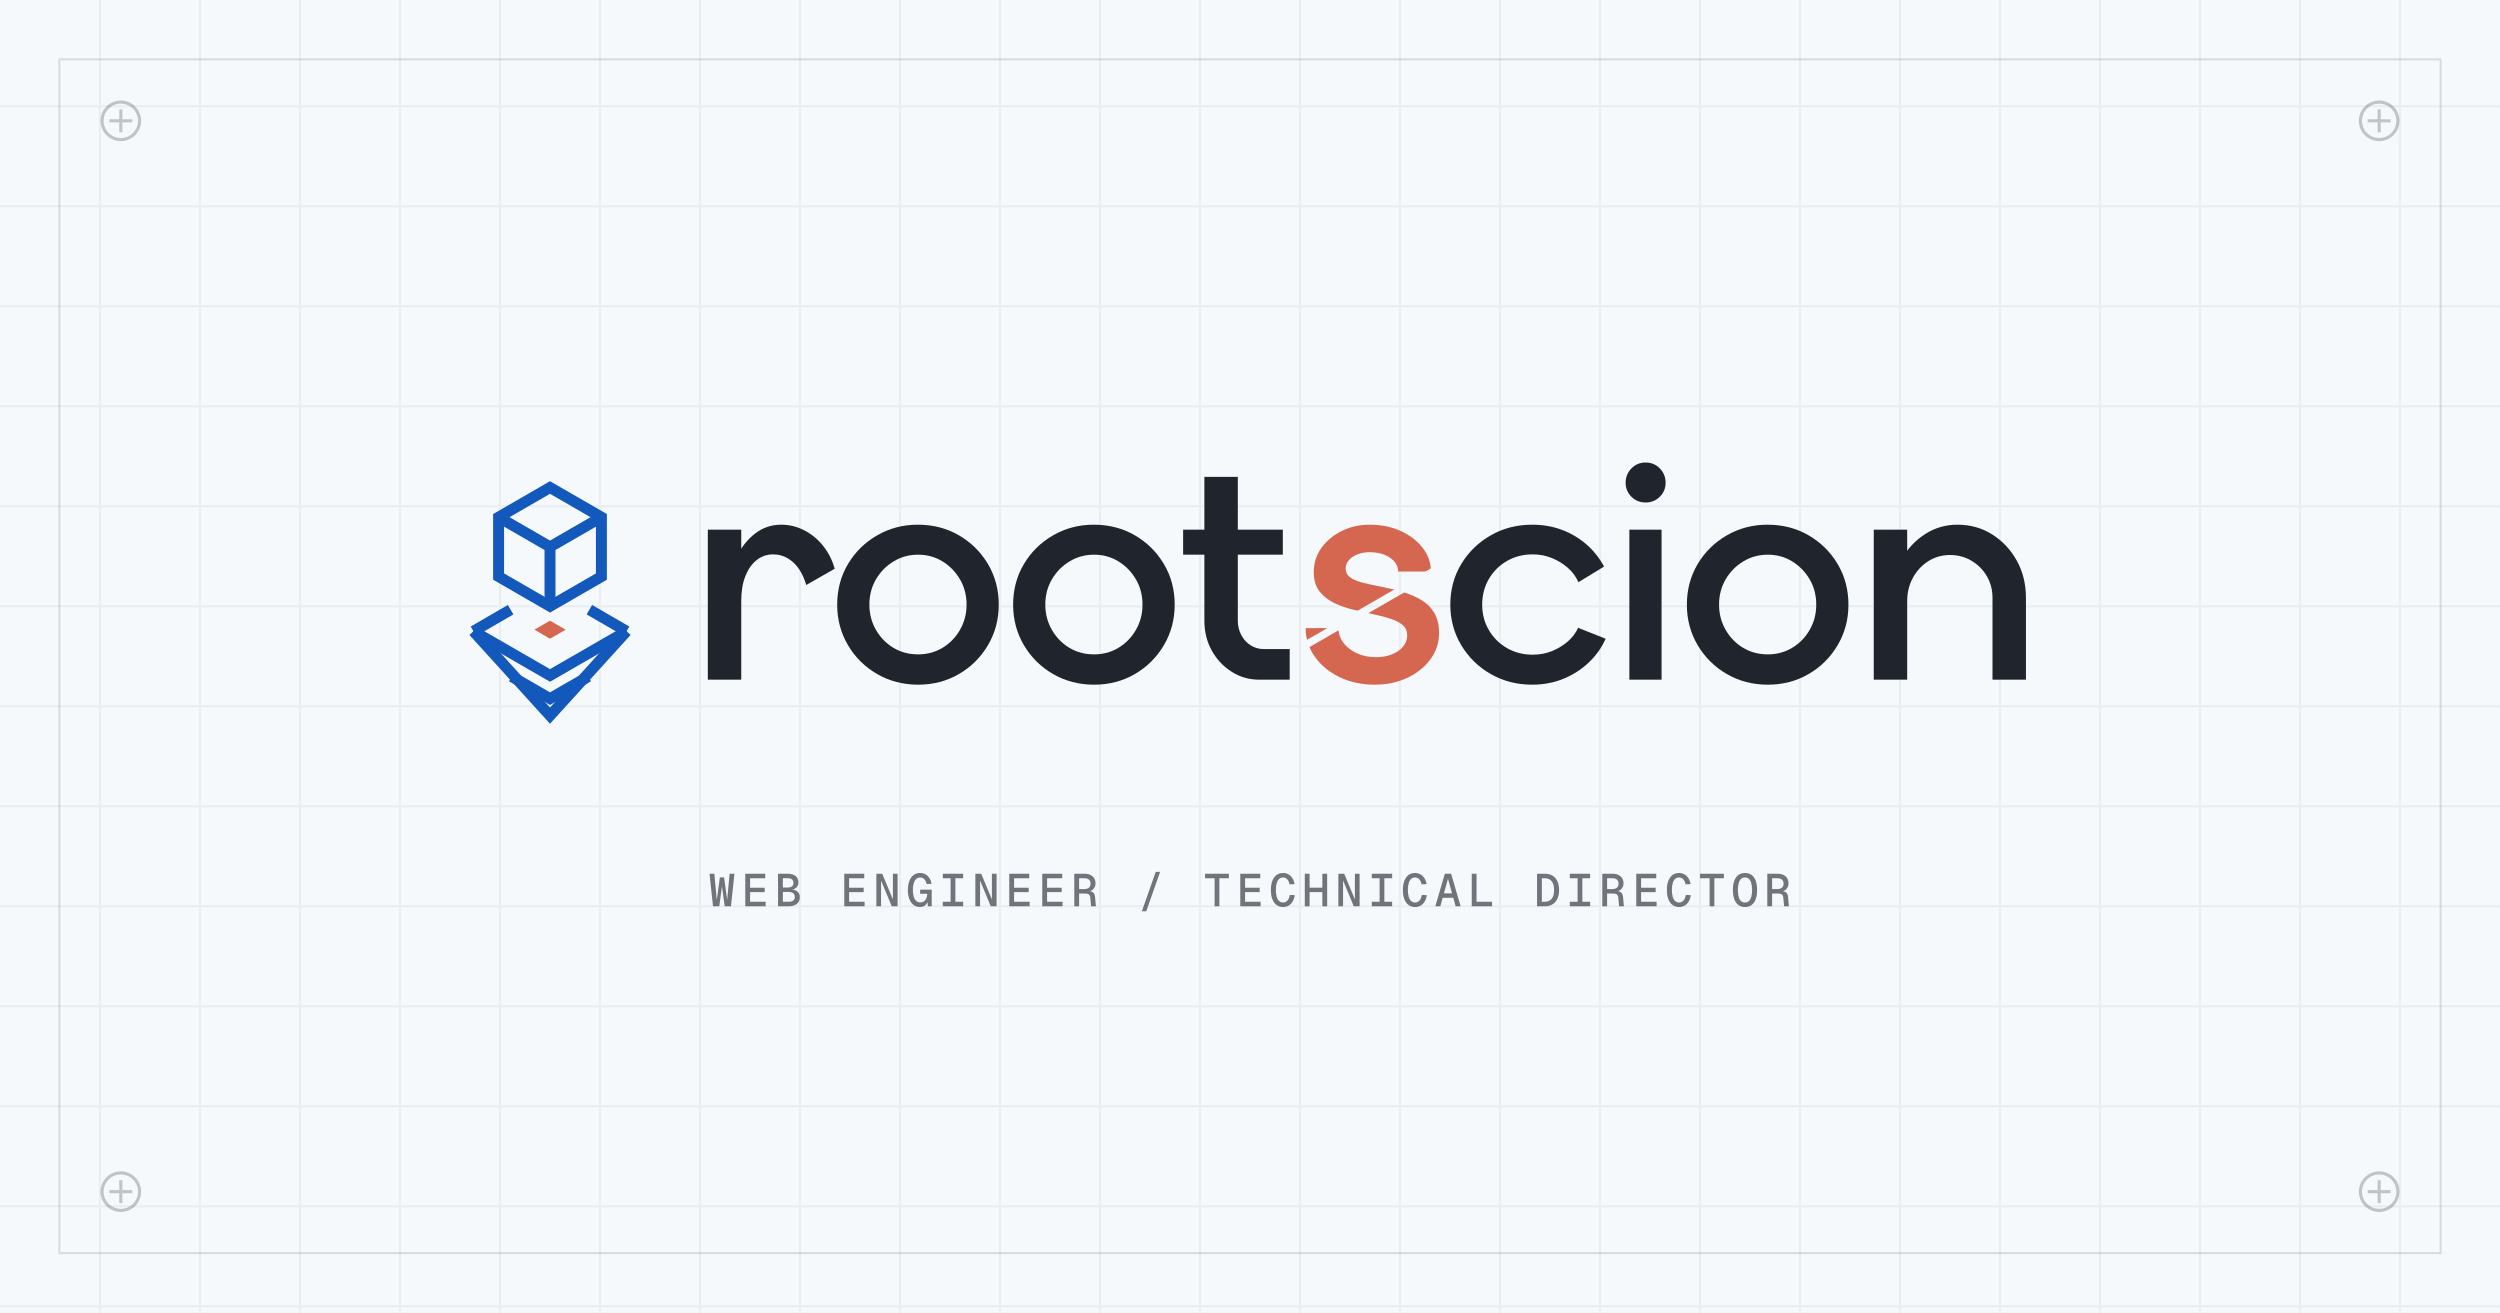
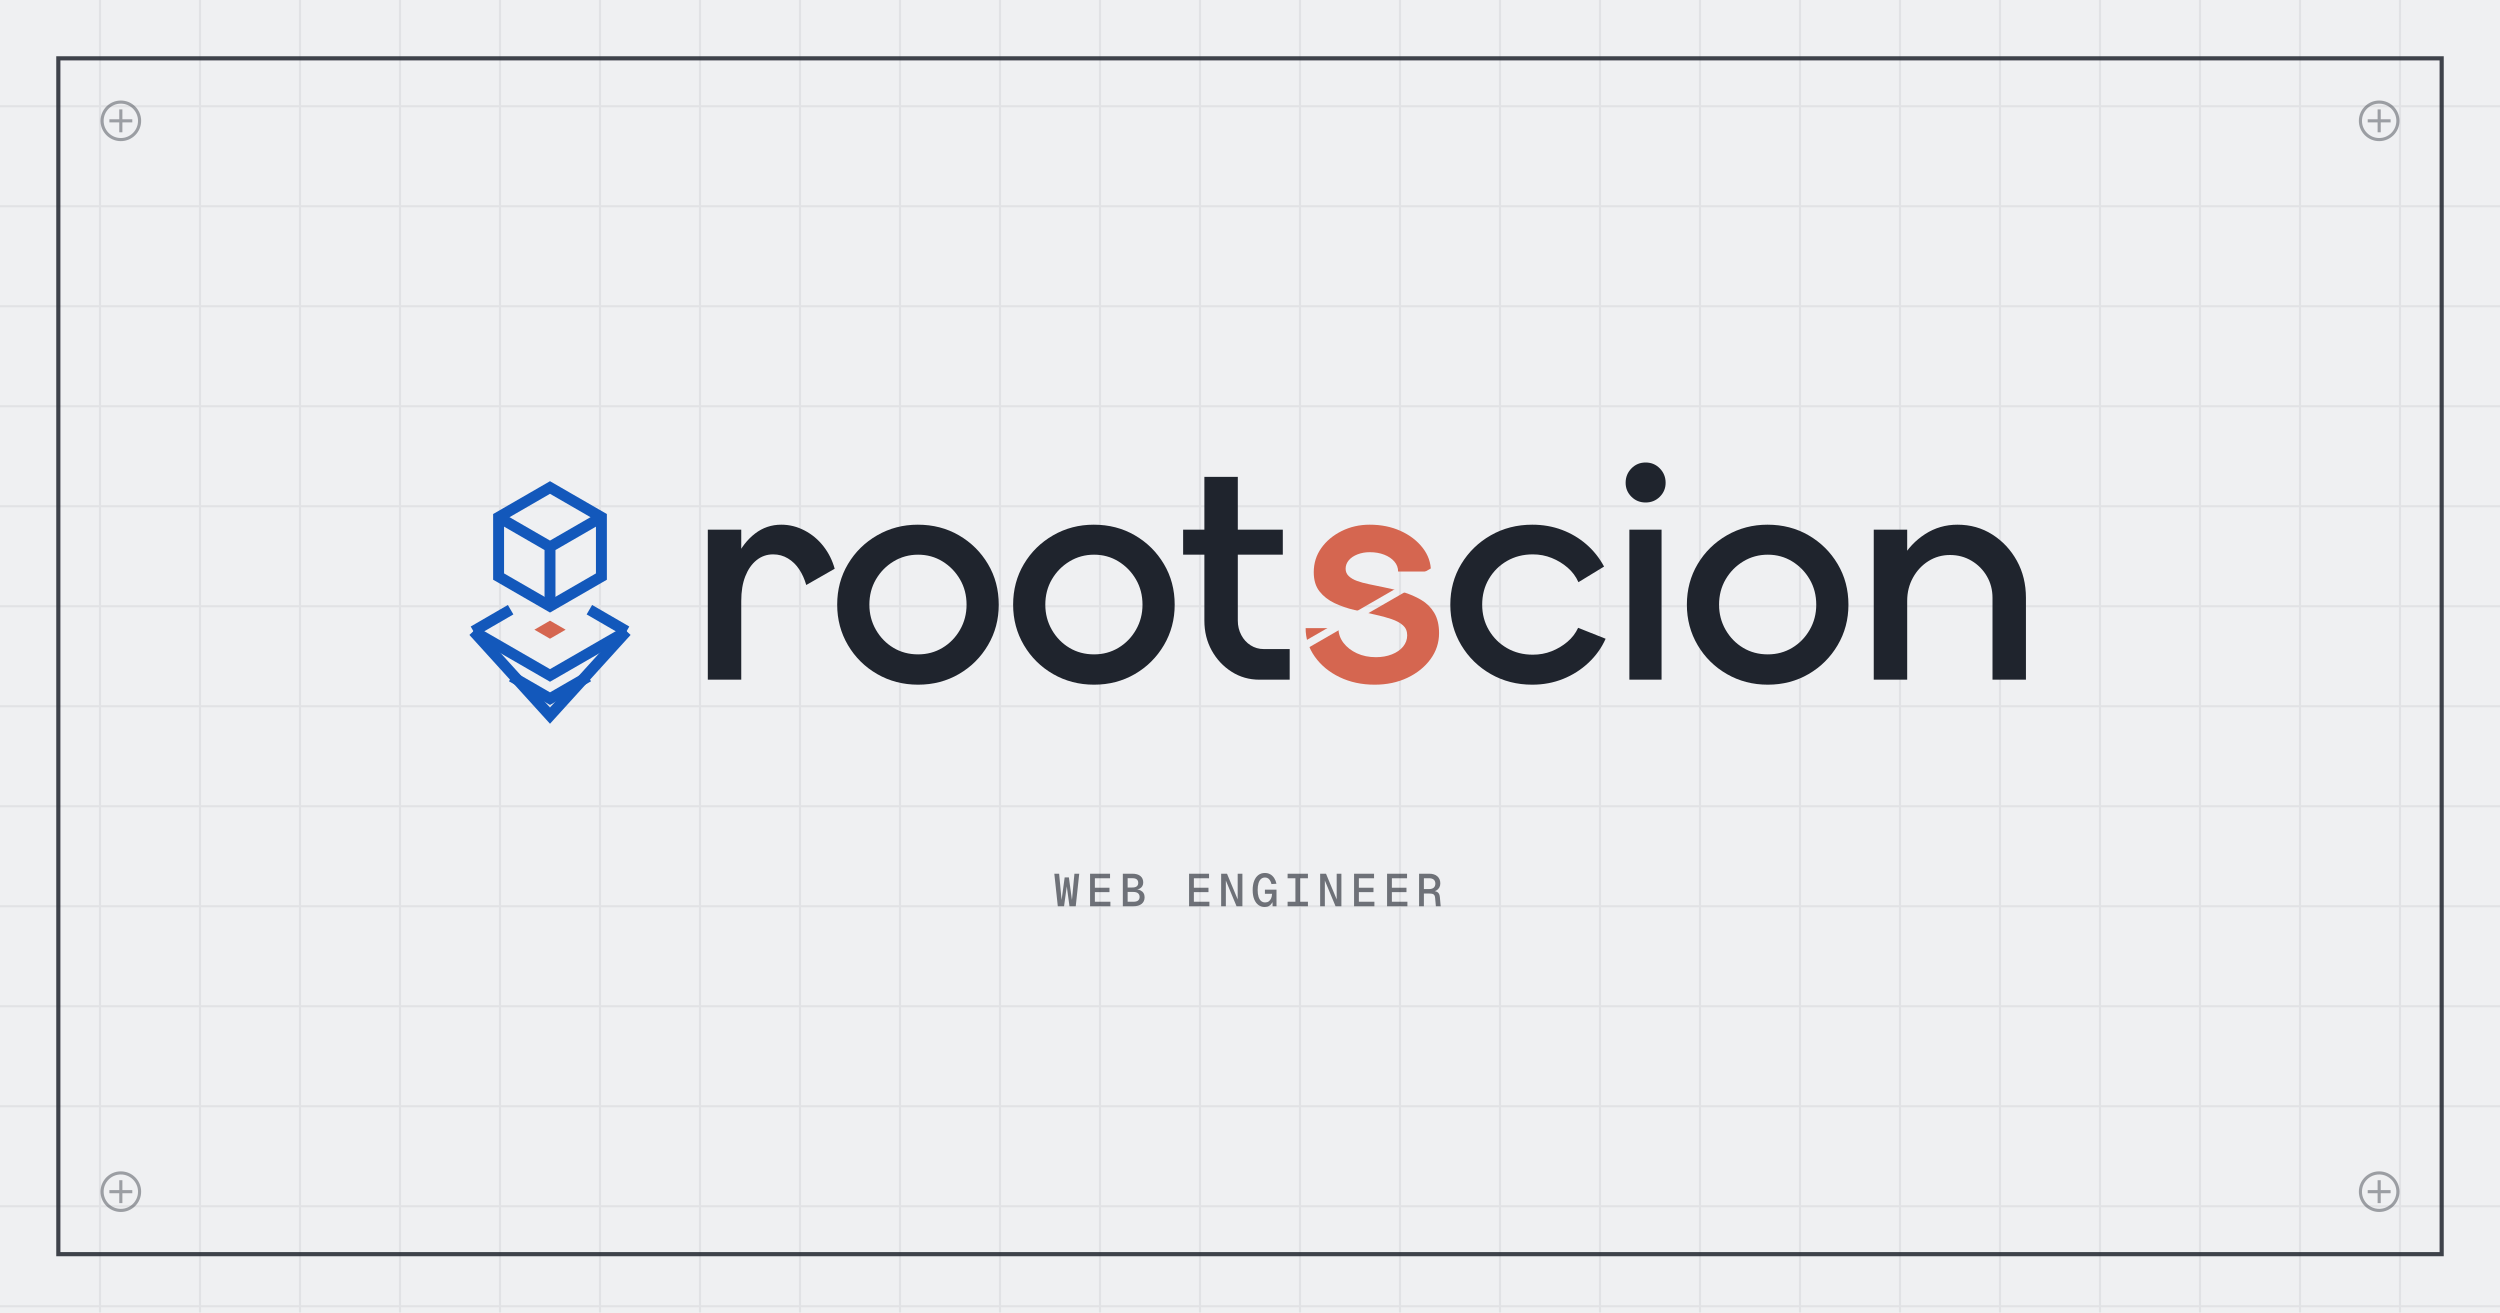
<svg xmlns="http://www.w3.org/2000/svg" width="1200" height="630" viewBox="0 0 1200 630">
-   <rect width="1200" height="630" fill="#f6f9fb" />
-   <path d="M48 0V630M96 0V630M144 0V630M192 0V630M240 0V630M288 0V630M336 0V630M384 0V630M432 0V630M480 0V630M528 0V630M576 0V630M624 0V630M672 0V630M720 0V630M768 0V630M816 0V630M864 0V630M912 0V630M960 0V630M1008 0V630M1056 0V630M1104 0V630M1152 0V630M0 51H1200M0 99H1200M0 147H1200M0 195H1200M0 243H1200M0 291H1200M0 339H1200M0 387H1200M0 435H1200M0 483H1200M0 531H1200M0 579H1200M0 627H1200" stroke="rgba(31,36,45,0.05)" stroke-width="1" />
-   <rect x="28.5" y="28.5" width="1143" height="573" fill="none" stroke="rgba(31,36,45,0.14)" stroke-width="1" />
-   <g fill="none" stroke="rgba(31,36,45,0.25)" stroke-width="1.5">
+   <rect width="1200" height="630" fill="#eff0f2" />
+   <path d="M48 0V630M96 0V630M144 0V630M192 0V630M240 0V630M288 0V630M336 0V630M384 0V630M432 0V630M480 0V630M528 0V630M576 0V630M624 0V630M672 0V630M720 0V630M768 0V630M816 0V630M864 0V630M912 0V630M960 0V630M1008 0V630M1056 0V630M1104 0V630M1152 0V630M0 51H1200M0 99H1200M0 147H1200M0 195H1200M0 243H1200M0 291H1200M0 339H1200M0 387H1200M0 435H1200M0 483H1200M0 531H1200M0 579H1200M0 627H1200" stroke="rgba(31,36,45,0.07)" stroke-width="1" />
+   <rect x="28" y="28" width="1144" height="574" fill="none" stroke="rgba(31,36,45,0.85)" stroke-width="2" />
+   <g fill="none" stroke="rgba(31,36,45,0.4)" stroke-width="1.5">
    <circle cx="58" cy="58" r="9" />
    <path d="M52.5 58H63.5M58 52.5V63.5" />
    <circle cx="1142" cy="58" r="9" />
    <path d="M1136.5 58H1147.5M1142 52.5V63.5" />
    <circle cx="58" cy="572" r="9" />
    <path d="M52.5 572H63.5M58 566.5V577.5" />
    <circle cx="1142" cy="572" r="9" />
    <path d="M1136.5 572H1147.5M1142 566.5V577.5" />
  </g>
  <svg x="215.25" y="213" width="769.5" height="142.5" viewBox="0 0 513 95">
    <defs>
      <mask id="graft-og" maskUnits="userSpaceOnUse" x="183.8" y="-80" width="76" height="92">
        <rect x="183.8" y="-80" width="76" height="92" fill="#fff" />
        <path d="M187.5 -5.0 L253.4 -43.0" stroke="#000" stroke-width="2.4" />
      </mask>
    </defs>
    <g transform="translate(-15.5 5)">
      <g fill="none" stroke="#1358bb" stroke-width="3.5" stroke-linecap="butt" stroke-linejoin="miter">
        <path d="M48 47 L64.45 37.5 V18.5 L48 9 L31.55 18.5 V37.5 Z" />
        <path d="M48 47 V28 M48 28 L64.45 18.5 M48 28 L31.55 18.5" />
        <path d="M23.5 55 L48 69.14 L72.5 55" />
        <path d="M23.5 55 L35.4 48.1" />
        <path d="M72.5 55 L60.6 48.1" />
        <path d="M23.5 55 L48 82 L72.5 55" />
        <path d="M35.75 69.5 L48 76.57 L60.25 69.5" />
      </g>
      <path d="M43 54.5 L48 51.61 L53 54.5 L48 57.39 Z" fill="#d56650" />
    </g>
    <g transform="translate(76.2 75.5)">
      <path fill="#1f242d" d="M17.50 0L6.80 0L6.80-48L17.50-48L17.50-37.50L15.90-39Q18.20-43.90 21.90-46.75Q25.60-49.60 30.30-49.60L30.30-49.60Q34.20-49.60 37.75-47.75Q41.30-45.90 43.80-42.70Q46.30-39.50 47.40-35.50L47.40-35.50L38.30-30.30Q37.50-33.10 36.05-35.30Q34.60-37.50 32.45-38.80Q30.30-40.10 27.70-40.10L27.70-40.10Q24.70-40.10 22.40-38.25Q20.10-36.40 18.80-33.10Q17.50-29.80 17.50-25.20L17.50-25.20L17.50 0Z" />
      <path fill="#1f242d" d="M74.10 1.60L74.10 1.60Q66.90 1.60 61.00-1.80Q55.10-5.20 51.65-11.05Q48.20-16.90 48.20-24L48.20-24Q48.20-31.20 51.65-37Q55.10-42.80 61.00-46.20Q66.90-49.60 74-49.60L74-49.60Q81.30-49.60 87.15-46.20Q93-42.80 96.45-37Q99.90-31.20 99.90-24L99.90-24Q99.90-16.90 96.45-11.05Q93-5.20 87.15-1.80Q81.30 1.60 74.10 1.60ZM74.10-8.10L74.10-8.10Q78.40-8.10 81.90-10.20Q85.40-12.30 87.50-15.95Q89.60-19.60 89.60-24L89.60-24Q89.60-28.50 87.50-32.10Q85.40-35.70 81.90-37.85Q78.40-40 74.10-40L74.10-40Q69.80-40 66.25-37.85Q62.70-35.70 60.60-32.10Q58.50-28.50 58.50-24L58.50-24Q58.50-19.60 60.60-15.95Q62.70-12.30 66.20-10.20Q69.70-8.10 74.10-8.10Z" />
      <path fill="#1f242d" d="M130.40 1.60L130.40 1.60Q123.20 1.60 117.30-1.80Q111.40-5.20 107.95-11.05Q104.50-16.90 104.50-24L104.50-24Q104.50-31.20 107.95-37Q111.40-42.80 117.30-46.20Q123.20-49.60 130.30-49.60L130.30-49.60Q137.60-49.60 143.45-46.20Q149.30-42.80 152.75-37Q156.20-31.20 156.20-24L156.20-24Q156.20-16.90 152.75-11.05Q149.30-5.20 143.45-1.80Q137.60 1.60 130.40 1.60ZM130.40-8.10L130.40-8.10Q134.70-8.10 138.20-10.20Q141.70-12.30 143.80-15.95Q145.90-19.60 145.90-24L145.90-24Q145.90-28.50 143.80-32.10Q141.70-35.70 138.20-37.85Q134.70-40 130.40-40L130.40-40Q126.10-40 122.55-37.85Q119.00-35.70 116.90-32.10Q114.80-28.50 114.80-24L114.80-24Q114.80-19.60 116.90-15.95Q119.00-12.30 122.50-10.20Q126.00-8.10 130.40-8.10Z" />
      <path fill="#1f242d" d="M184.70 0L183.30 0Q178.40 0 174.40-2.55Q170.40-5.10 168.05-9.35Q165.70-13.60 165.70-18.90L165.70-18.90L165.70-64.90L176.40-64.90L176.40-18.90Q176.40-16.40 177.50-14.30Q178.60-12.20 180.50-11Q182.40-9.80 184.70-9.80L184.70-9.80L193.00-9.80L193.00 0L184.70 0ZM190.80-40L158.90-40L158.90-48L190.80-48L190.80-40Z" />
      <path fill="#d56650" mask="url(#graft-og)" d="M220.20 1.60L220.20 1.60Q214.00 1.60 209.00-0.80Q204.00-3.20 201.05-7.35Q198.10-11.50 198.10-16.50L198.10-16.50L208.60-16.50Q208.60-13.90 210.20-11.80Q211.80-9.70 214.50-8.45Q217.20-7.20 220.60-7.20L220.60-7.20Q223.40-7.20 225.70-8.10Q228.00-9 229.30-10.60Q230.60-12.20 230.60-14.20L230.60-14.20Q230.60-16.20 229.25-17.40Q227.90-18.60 225.55-19.40Q223.20-20.20 220.40-20.80L220.40-20.80Q217.20-21.50 213.75-22.30Q210.30-23.10 207.35-24.50Q204.40-25.90 202.55-28.25Q200.70-30.60 200.70-34.40L200.70-34.40Q200.70-38.70 203.10-42.10Q205.50-45.50 209.60-47.55Q213.70-49.60 218.60-49.60L218.60-49.60Q224.10-49.60 228.50-47.60Q232.90-45.60 235.55-42.20Q238.20-38.80 238.20-34.60L238.20-34.60L227.70-34.60Q227.70-36.40 226.50-37.80Q225.30-39.20 223.25-40Q221.20-40.80 218.60-40.80L218.60-40.80Q216.50-40.80 214.70-40.10Q212.90-39.40 211.90-38.20Q210.90-37 210.90-35.50L210.90-35.50Q210.90-34.10 211.90-33.15Q212.90-32.20 214.55-31.60Q216.20-31 218.40-30.55Q220.60-30.10 223.00-29.60L223.00-29.60Q226.10-29 229.25-28.05Q232.40-27.10 235.05-25.55Q237.70-24 239.25-21.40Q240.80-18.80 240.80-14.90L240.80-14.90Q240.80-10.30 238.05-6.55Q235.30-2.80 230.65-0.60Q226.00 1.60 220.20 1.60Z" />
      <path fill="#1f242d" d="M270.60 1.60L270.60 1.60Q263.30 1.60 257.35-1.80Q251.40-5.20 247.90-11.05Q244.40-16.90 244.40-24L244.40-24Q244.40-31.20 247.90-37Q251.40-42.80 257.35-46.20Q263.30-49.60 270.60-49.60L270.60-49.60Q275.70-49.60 280.10-47.95Q284.50-46.30 287.95-43.30Q291.40-40.30 293.60-36.20L293.60-36.20L285.40-31.20Q284.20-33.90 281.95-35.85Q279.70-37.80 276.85-38.95Q274.00-40.10 270.80-40.10L270.80-40.10Q266.20-40.10 262.55-38Q258.90-35.90 256.75-32.25Q254.60-28.60 254.60-24L254.60-24Q254.60-19.50 256.75-15.85Q258.90-12.20 262.55-10.10Q266.20-8 270.80-8L270.80-8Q274.00-8 276.80-9.10Q279.60-10.20 281.85-12.10Q284.10-14 285.30-16.60L285.30-16.60L294.10-13.10Q292.20-8.80 288.65-5.45Q285.10-2.10 280.50-0.25Q275.90 1.60 270.60 1.60Z" />
      <path fill="#1f242d" d="M312.00 0L301.70 0L301.70-48L312.00-48L312.00 0ZM306.90-56.70L306.90-56.70Q304.20-56.70 302.35-58.55Q300.50-60.40 300.50-63L300.50-63Q300.50-65.70 302.35-67.60Q304.20-69.50 306.90-69.50L306.90-69.50Q309.60-69.50 311.45-67.60Q313.30-65.70 313.30-63L313.30-63Q313.30-60.40 311.45-58.55Q309.60-56.70 306.90-56.70Z" />
      <path fill="#1f242d" d="M346 1.60L346 1.60Q338.80 1.60 332.90-1.80Q327-5.20 323.55-11.05Q320.10-16.90 320.10-24L320.10-24Q320.10-31.20 323.55-37Q327-42.80 332.90-46.20Q338.80-49.60 345.90-49.60L345.90-49.60Q353.20-49.60 359.05-46.20Q364.90-42.80 368.35-37Q371.80-31.20 371.80-24L371.80-24Q371.80-16.90 368.35-11.05Q364.90-5.20 359.05-1.80Q353.20 1.60 346 1.60ZM346-8.10L346-8.10Q350.30-8.10 353.80-10.20Q357.30-12.30 359.40-15.95Q361.50-19.60 361.50-24L361.50-24Q361.50-28.50 359.40-32.10Q357.30-35.70 353.80-37.85Q350.30-40 346-40L346-40Q341.70-40 338.15-37.85Q334.60-35.70 332.50-32.10Q330.40-28.50 330.40-24L330.40-24Q330.40-19.60 332.50-15.95Q334.60-12.30 338.10-10.20Q341.60-8.10 346-8.10Z" />
      <path fill="#1f242d" d="M390.60 0L379.90 0L379.90-48L390.60-48L390.60-36.80L388.90-38.70Q391.70-43.60 396.35-46.60Q401-49.60 406.70-49.60L406.70-49.60Q412.90-49.60 417.85-46.45Q422.80-43.30 425.70-38.05Q428.60-32.80 428.60-26.20L428.60-26.20L428.60 0L417.90 0L417.90-26.20Q417.90-30 416.10-33.10Q414.30-36.20 411.20-38.05Q408.10-39.90 404.30-39.90L404.30-39.90Q400.50-39.90 397.40-37.95Q394.30-36 392.45-32.65Q390.60-29.30 390.60-25.20L390.60-25.20L390.60 0Z" />
    </g>
  </svg>
-   <g transform="translate(339.95 435)" fill="#1f242d" opacity="0.62">
-     <path d="M5.30 0L2.29 0L0.62-15.62L2.93-15.62L4.22-1.89L3.96-1.89L5.59-13.86L7.61-13.86L9.24-1.89L8.98-1.89L10.27-15.62L12.58-15.62L10.91 0L7.90 0L6.34-11.44L6.86-11.44L5.30 0Z M27.54 0L17.78 0L17.78-15.62L27.37-15.62L27.37-13.44L20.09-13.44L20.09-8.89L27.10-8.89L27.10-6.78L20.09-6.78L20.09-2.18L27.54-2.18L27.54 0Z M38.57 0L33.51 0L33.51-15.62L38.04-15.62Q40.61-15.62 41.95-14.50Q43.30-13.38 43.30-11.37L43.30-11.37Q43.30-10.41 42.86-9.65Q42.42-8.89 41.57-8.44Q40.72-7.99 39.56-7.96L39.56-7.96L39.56-8.10Q40.99-8.10 41.97-7.62Q42.94-7.15 43.45-6.30Q43.96-5.46 43.96-4.33L43.96-4.33Q43.96-2.27 42.54-1.13Q41.12 0 38.57 0L38.57 0ZM35.82-6.86L35.82-2.16L38.59-2.16Q40.11-2.16 40.83-2.76Q41.56-3.37 41.56-4.44L41.56-4.44Q41.56-5.59 40.80-6.23Q40.04-6.86 38.59-6.86L38.59-6.86L35.82-6.86ZM35.82-13.46L35.82-9.00L38.08-9.00Q39.53-9.00 40.22-9.58Q40.90-10.16 40.90-11.22L40.90-11.22Q40.90-12.30 40.22-12.88Q39.53-13.46 38.08-13.46L38.08-13.46L35.82-13.46Z M75.06 0L65.30 0L65.30-15.62L74.89-15.62L74.89-13.44L67.61-13.44L67.61-8.89L74.62-8.89L74.62-6.78L67.61-6.78L67.61-2.18L75.06-2.18L75.06 0Z M82.96 0L80.70 0L80.70-15.62L83.51-15.62L89.03-2.35L88.64-2.27L88.64-15.62L90.90-15.62L90.90 0L88.09 0L82.57-13.27L82.96-13.38L82.96 0Z M101.62 0.35L101.62 0.35Q99.92 0.35 98.63-0.57Q97.33-1.50 96.58-3.31Q95.83-5.13 95.83-7.79L95.83-7.79Q95.83-10.32 96.54-12.14Q97.24-13.97 98.55-14.97Q99.86-15.97 101.68-15.97L101.68-15.97Q103.16-15.97 104.28-15.33Q105.40-14.70 106.16-13.53Q106.92-12.36 107.25-10.80L107.25-10.80L104.85-10.65Q104.52-12.08 103.74-12.94Q102.96-13.79 101.71-13.79L101.71-13.79Q100.61-13.79 99.83-13.10Q99.04-12.41 98.64-11.07Q98.23-9.72 98.23-7.79L98.23-7.79Q98.23-5.87 98.65-4.54Q99.07-3.21 99.87-2.52Q100.67-1.83 101.82-1.83L101.82-1.83Q102.83-1.83 103.55-2.34Q104.28-2.86 104.69-3.79Q105.09-4.73 105.14-5.96L105.14-5.96L101.71-5.96L101.71-7.96L107.27-7.96L107.27 0L105.40 0L105.29-3.59L105.89-3.61Q105.64-2.49 105.11-1.58Q104.57-0.68 103.71-0.16Q102.85 0.35 101.62 0.35Z M122.36 0L112.60 0L112.60-2.18L116.34-2.18L116.34-13.44L112.60-13.44L112.60-15.62L122.36-15.62L122.36-13.44L118.62-13.44L118.62-2.18L122.36-2.18L122.36 0Z M130.48 0L128.22 0L128.22-15.62L131.03-15.62L136.55-2.35L136.16-2.27L136.16-15.62L138.42-15.62L138.42 0L135.61 0L130.09-13.27L130.48-13.38L130.48 0Z M154.26 0L144.50 0L144.50-15.62L154.09-15.62L154.09-13.44L146.81-13.44L146.81-8.89L153.82-8.89L153.82-6.78L146.81-6.78L146.81-2.18L154.26-2.18L154.26 0Z M170.10 0L160.34 0L160.34-15.62L169.93-15.62L169.93-13.44L162.65-13.44L162.65-8.89L169.66-8.89L169.66-6.78L162.65-6.78L162.65-2.18L170.10-2.18L170.10 0Z M178.02 0L175.71 0L175.71-15.62L180.58-15.62Q183.06-15.62 184.48-14.37Q185.90-13.11 185.90-10.96L185.90-10.96Q185.90-9.83 185.41-8.98Q184.91-8.12 184.11-7.63Q183.30-7.15 182.40-7.08L182.40-7.08L182.31-7.35Q183.94-7.28 184.75-6.61Q185.55-5.94 185.68-4.44L185.68-4.44L186.08 0L183.77 0L183.41-4.00Q183.35-4.77 183.08-5.24Q182.82-5.70 182.27-5.90Q181.72-6.09 180.75-6.09L180.75-6.09L178.02-6.09L178.02 0ZM178.02-13.44L178.02-8.25L180.53-8.25Q181.98-8.25 182.75-8.93Q183.52-9.61 183.52-10.85L183.52-10.85Q183.52-12.10 182.75-12.77Q181.98-13.44 180.53-13.44L180.53-13.44L178.02-13.44Z M210.25 2.42L208.14 2.42L214.79-16.50L216.90-16.50L210.25 2.42Z M245.34 0L243.06 0L243.06-13.44L238.48-13.44L238.48-15.62L249.92-15.62L249.92-13.44L245.34-13.44L245.34 0Z M265.14 0L255.38 0L255.38-15.62L264.97-15.62L264.97-13.44L257.69-13.44L257.69-8.89L264.70-8.89L264.70-6.78L257.69-6.78L257.69-2.18L265.14-2.18L265.14 0Z M275.95 0.35L275.95 0.35Q274.05 0.35 272.75-0.64Q271.44-1.63 270.75-3.45Q270.07-5.28 270.07-7.79L270.07-7.79Q270.07-10.32 270.75-12.14Q271.44-13.97 272.75-14.97Q274.05-15.97 275.95-15.97L275.95-15.97Q278.08-15.97 279.54-14.56Q281.01-13.16 281.47-10.63L281.47-10.63L279.05-10.49Q278.72-12.12 277.89-12.97Q277.07-13.82 275.95-13.82L275.95-13.82Q274.80-13.82 274.03-13.11Q273.26-12.41 272.87-11.07Q272.47-9.72 272.47-7.79L272.47-7.79Q272.47-5.87 272.87-4.54Q273.26-3.21 274.03-2.51Q274.80-1.80 275.95-1.80L275.95-1.80Q277.16-1.80 278.01-2.73Q278.87-3.65 279.16-5.43L279.16-5.43L281.56-5.32Q281.16-2.64 279.69-1.14Q278.21 0.35 275.95 0.35Z M288.66 0L286.35 0L286.35-15.62L288.66-15.62L288.66-8.10L287.63-8.93L295.81-8.93L294.78-8.10L294.78-15.62L297.09-15.62L297.09 0L294.78 0L294.78-7.61L295.81-6.78L287.63-6.78L288.66-7.61L288.66 0Z M304.72 0L302.46 0L302.46-15.62L305.27-15.62L310.79-2.35L310.40-2.27L310.40-15.62L312.66-15.62L312.66 0L309.85 0L304.33-13.27L304.72-13.38L304.72 0Z M328.28 0L318.52 0L318.52-2.18L322.26-2.18L322.26-13.44L318.52-13.44L318.52-15.62L328.28-15.62L328.28-13.44L324.54-13.44L324.54-2.18L328.28-2.18L328.28 0Z M339.31 0.35L339.31 0.35Q337.41 0.35 336.10-0.64Q334.80-1.63 334.11-3.45Q333.43-5.28 333.43-7.79L333.43-7.79Q333.43-10.32 334.11-12.14Q334.80-13.97 336.10-14.97Q337.41-15.97 339.31-15.97L339.31-15.97Q341.44-15.97 342.90-14.56Q344.37-13.16 344.83-10.63L344.83-10.63L342.41-10.49Q342.08-12.12 341.25-12.97Q340.43-13.82 339.31-13.82L339.31-13.82Q338.16-13.82 337.39-13.11Q336.62-12.41 336.23-11.07Q335.83-9.72 335.83-7.79L335.83-7.79Q335.83-5.87 336.23-4.54Q336.62-3.21 337.39-2.51Q338.16-1.80 339.31-1.80L339.31-1.80Q340.52-1.80 341.37-2.73Q342.23-3.65 342.52-5.43L342.52-5.43L344.92-5.32Q344.52-2.64 343.05-1.14Q341.57 0.35 339.31 0.35Z M351.41 0L349.01 0L353.58-15.62L356.58-15.62L361.15 0L358.75 0L355.08-13.22L351.41 0ZM358.60-4.07L351.56-4.07L352.26-6.20L357.90-6.20L358.60-4.07Z M376.24 0L366.48 0L366.48-15.62L368.79-15.62L368.79-0.88L367.38-2.18L376.24-2.18L376.24 0Z M401.63 0L397.83 0L397.83-15.62L401.63-15.62Q403.70-15.62 405.23-14.71Q406.76-13.79 407.58-12.04Q408.41-10.30 408.41-7.79L408.41-7.79Q408.41-5.28 407.58-3.54Q406.76-1.80 405.23-0.90Q403.70 0 401.63 0L401.63 0ZM400.14-13.44L400.14-2.18L401.57-2.18Q403.70-2.18 404.85-3.57Q406.01-4.97 406.01-7.79L406.01-7.79Q406.01-10.60 404.85-12.02Q403.70-13.44 401.57-13.44L401.57-13.44L400.14-13.44Z M423.32 0L413.56 0L413.56-2.18L417.30-2.18L417.30-13.44L413.56-13.44L413.56-15.62L423.32-15.62L423.32-13.44L419.58-13.44L419.58-2.18L423.32-2.18L423.32 0Z M431.46 0L429.15 0L429.15-15.62L434.02-15.62Q436.50-15.62 437.92-14.37Q439.34-13.11 439.34-10.96L439.34-10.96Q439.34-9.83 438.84-8.98Q438.35-8.12 437.55-7.63Q436.74-7.15 435.84-7.08L435.84-7.08L435.75-7.35Q437.38-7.28 438.18-6.61Q438.99-5.94 439.12-4.44L439.12-4.44L439.52 0L437.21 0L436.85-4.00Q436.79-4.77 436.52-5.24Q436.26-5.70 435.71-5.90Q435.16-6.09 434.19-6.09L434.19-6.09L431.46-6.09L431.46 0ZM431.46-13.44L431.46-8.25L433.97-8.25Q435.42-8.25 436.19-8.93Q436.96-9.61 436.96-10.85L436.96-10.85Q436.96-12.10 436.19-12.77Q435.42-13.44 433.97-13.44L433.97-13.44L431.46-13.44Z M455.22 0L445.46 0L445.46-15.62L455.05-15.62L455.05-13.44L447.77-13.44L447.77-8.89L454.78-8.89L454.78-6.78L447.77-6.78L447.77-2.18L455.22-2.18L455.22 0Z M466.03 0.35L466.03 0.35Q464.13 0.35 462.82-0.64Q461.52-1.63 460.83-3.45Q460.15-5.28 460.15-7.79L460.15-7.79Q460.15-10.32 460.83-12.14Q461.52-13.97 462.82-14.97Q464.13-15.97 466.03-15.97L466.03-15.97Q468.16-15.97 469.62-14.56Q471.09-13.16 471.55-10.63L471.55-10.63L469.13-10.49Q468.80-12.12 467.97-12.97Q467.15-13.82 466.03-13.82L466.03-13.82Q464.88-13.82 464.11-13.11Q463.34-12.41 462.95-11.07Q462.55-9.72 462.55-7.79L462.55-7.79Q462.55-5.87 462.95-4.54Q463.34-3.21 464.11-2.51Q464.88-1.80 466.03-1.80L466.03-1.80Q467.24-1.80 468.09-2.73Q468.95-3.65 469.24-5.43L469.24-5.43L471.64-5.32Q471.24-2.64 469.77-1.14Q468.29 0.35 466.03 0.35Z M482.94 0L480.66 0L480.66-13.44L476.08-13.44L476.08-15.62L487.52-15.62L487.52-13.44L482.94-13.44L482.94 0Z M497.64 0.35L497.64 0.35Q495.77 0.35 494.48-0.59Q493.20-1.54 492.51-3.37Q491.83-5.19 491.83-7.79L491.83-7.79Q491.83-10.43 492.51-12.25Q493.20-14.08 494.48-15.03Q495.77-15.97 497.64-15.97L497.64-15.97Q499.51-15.97 500.81-15.03Q502.11-14.08 502.78-12.25Q503.45-10.43 503.45-7.79L503.45-7.79Q503.45-5.19 502.78-3.37Q502.11-1.54 500.81-0.59Q499.51 0.35 497.64 0.35ZM497.64-1.80L497.64-1.80Q498.74-1.80 499.50-2.46Q500.26-3.12 500.65-4.47Q501.05-5.81 501.05-7.79L501.05-7.79Q501.05-9.77 500.65-11.12Q500.26-12.47 499.50-13.14Q498.74-13.82 497.64-13.82L497.64-13.82Q496.54-13.82 495.78-13.14Q495.02-12.47 494.63-11.12Q494.23-9.77 494.23-7.79L494.23-7.79Q494.23-5.81 494.63-4.47Q495.02-3.12 495.78-2.46Q496.54-1.80 497.64-1.80Z M510.66 0L508.35 0L508.35-15.62L513.22-15.62Q515.70-15.62 517.12-14.37Q518.54-13.11 518.54-10.96L518.54-10.96Q518.54-9.83 518.04-8.98Q517.55-8.12 516.75-7.63Q515.94-7.15 515.04-7.08L515.04-7.08L514.95-7.35Q516.58-7.28 517.38-6.61Q518.19-5.94 518.32-4.44L518.32-4.44L518.72 0L516.41 0L516.05-4.00Q515.99-4.77 515.72-5.24Q515.46-5.70 514.91-5.90Q514.36-6.09 513.39-6.09L513.39-6.09L510.66-6.09L510.66 0ZM510.66-13.44L510.66-8.25L513.17-8.25Q514.62-8.25 515.39-8.93Q516.16-9.61 516.16-10.85L516.16-10.85Q516.16-12.10 515.39-12.77Q514.62-13.44 513.17-13.44L513.17-13.44L510.66-13.44Z" />
+   <g transform="translate(505.45 435)" fill="#1f242d" opacity="0.62">
+     <path d="M5.30 0L2.29 0L0.62-15.62L2.93-15.62L4.22-1.89L3.96-1.89L5.59-13.86L7.61-13.86L9.24-1.89L8.98-1.89L10.27-15.62L12.58-15.62L10.91 0L7.90 0L6.34-11.44L6.86-11.44L5.30 0Z M27.54 0L17.78 0L17.78-15.62L27.37-15.62L27.37-13.44L20.09-13.44L20.09-8.89L27.10-8.89L27.10-6.78L20.09-6.78L20.09-2.18L27.54-2.18L27.54 0Z M38.57 0L33.51 0L33.51-15.62L38.04-15.62Q40.61-15.62 41.95-14.50Q43.30-13.38 43.30-11.37L43.30-11.37Q43.30-10.41 42.86-9.65Q42.42-8.89 41.57-8.44Q40.72-7.99 39.56-7.96L39.56-7.96L39.56-8.10Q40.99-8.10 41.97-7.62Q42.94-7.15 43.45-6.30Q43.96-5.46 43.96-4.33L43.96-4.33Q43.96-2.27 42.54-1.13Q41.12 0 38.57 0L38.57 0Z M35.82-6.86L35.82-2.16L38.59-2.16Q40.11-2.16 40.83-2.76Q41.56-3.37 41.56-4.44L41.56-4.44Q41.56-5.59 40.80-6.23Q40.04-6.86 38.59-6.86L38.59-6.86L35.82-6.86Z M35.82-13.46L35.82-9.00L38.08-9.00Q39.53-9.00 40.22-9.58Q40.90-10.16 40.90-11.22L40.90-11.22Q40.90-12.30 40.22-12.88Q39.53-13.46 38.08-13.46L38.08-13.46L35.82-13.46Z M75.06 0L65.30 0L65.30-15.62L74.89-15.62L74.89-13.44L67.61-13.44L67.61-8.89L74.62-8.89L74.62-6.78L67.61-6.78L67.61-2.18L75.06-2.18L75.06 0Z M82.96 0L80.70 0L80.70-15.62L83.51-15.62L89.03-2.35L88.64-2.27L88.64-15.62L90.90-15.62L90.90 0L88.09 0L82.57-13.27L82.96-13.38L82.96 0Z M101.62 0.35L101.62 0.35Q99.92 0.35 98.63-0.57Q97.33-1.50 96.58-3.31Q95.83-5.13 95.83-7.79L95.83-7.79Q95.83-10.32 96.54-12.14Q97.24-13.97 98.55-14.97Q99.86-15.97 101.68-15.97L101.68-15.97Q103.16-15.97 104.28-15.33Q105.40-14.70 106.16-13.53Q106.92-12.36 107.25-10.80L107.25-10.80L104.85-10.65Q104.52-12.08 103.74-12.94Q102.96-13.79 101.71-13.79L101.71-13.79Q100.61-13.79 99.83-13.10Q99.04-12.41 98.64-11.07Q98.23-9.72 98.23-7.79L98.23-7.79Q98.23-5.87 98.65-4.54Q99.07-3.21 99.87-2.52Q100.67-1.83 101.82-1.83L101.82-1.83Q102.83-1.83 103.55-2.34Q104.28-2.86 104.69-3.79Q105.09-4.73 105.14-5.96L105.14-5.96L101.71-5.96L101.71-7.96L107.27-7.96L107.27 0L105.40 0L105.29-3.59L105.89-3.61Q105.64-2.49 105.11-1.58Q104.57-0.68 103.71-0.16Q102.85 0.35 101.62 0.35Z M122.36 0L112.60 0L112.60-2.18L116.34-2.18L116.34-13.44L112.60-13.44L112.60-15.62L122.36-15.62L122.36-13.44L118.62-13.44L118.62-2.18L122.36-2.18L122.36 0Z M130.48 0L128.22 0L128.22-15.62L131.03-15.62L136.55-2.35L136.16-2.27L136.16-15.62L138.42-15.62L138.42 0L135.61 0L130.09-13.27L130.48-13.38L130.48 0Z M154.26 0L144.50 0L144.50-15.62L154.09-15.62L154.09-13.44L146.81-13.44L146.81-8.89L153.82-8.89L153.82-6.78L146.81-6.78L146.81-2.18L154.26-2.18L154.26 0Z M170.10 0L160.34 0L160.34-15.62L169.93-15.62L169.93-13.44L162.65-13.44L162.65-8.89L169.66-8.89L169.66-6.78L162.65-6.78L162.65-2.18L170.10-2.18L170.10 0Z M178.02 0L175.71 0L175.71-15.62L180.58-15.62Q183.06-15.62 184.48-14.37Q185.90-13.11 185.90-10.96L185.90-10.96Q185.90-9.83 185.41-8.98Q184.91-8.12 184.11-7.63Q183.30-7.15 182.40-7.08L182.40-7.08L182.31-7.35Q183.94-7.28 184.75-6.61Q185.55-5.94 185.68-4.44L185.68-4.44L186.08 0L183.77 0L183.41-4.00Q183.35-4.77 183.08-5.24Q182.82-5.70 182.27-5.90Q181.72-6.09 180.75-6.09L180.75-6.09L178.02-6.09L178.02 0Z M178.02-13.44L178.02-8.25L180.53-8.25Q181.98-8.25 182.75-8.93Q183.52-9.61 183.52-10.85L183.52-10.85Q183.52-12.10 182.75-12.77Q181.98-13.44 180.53-13.44L180.53-13.44L178.02-13.44Z" />
  </g>
</svg>
